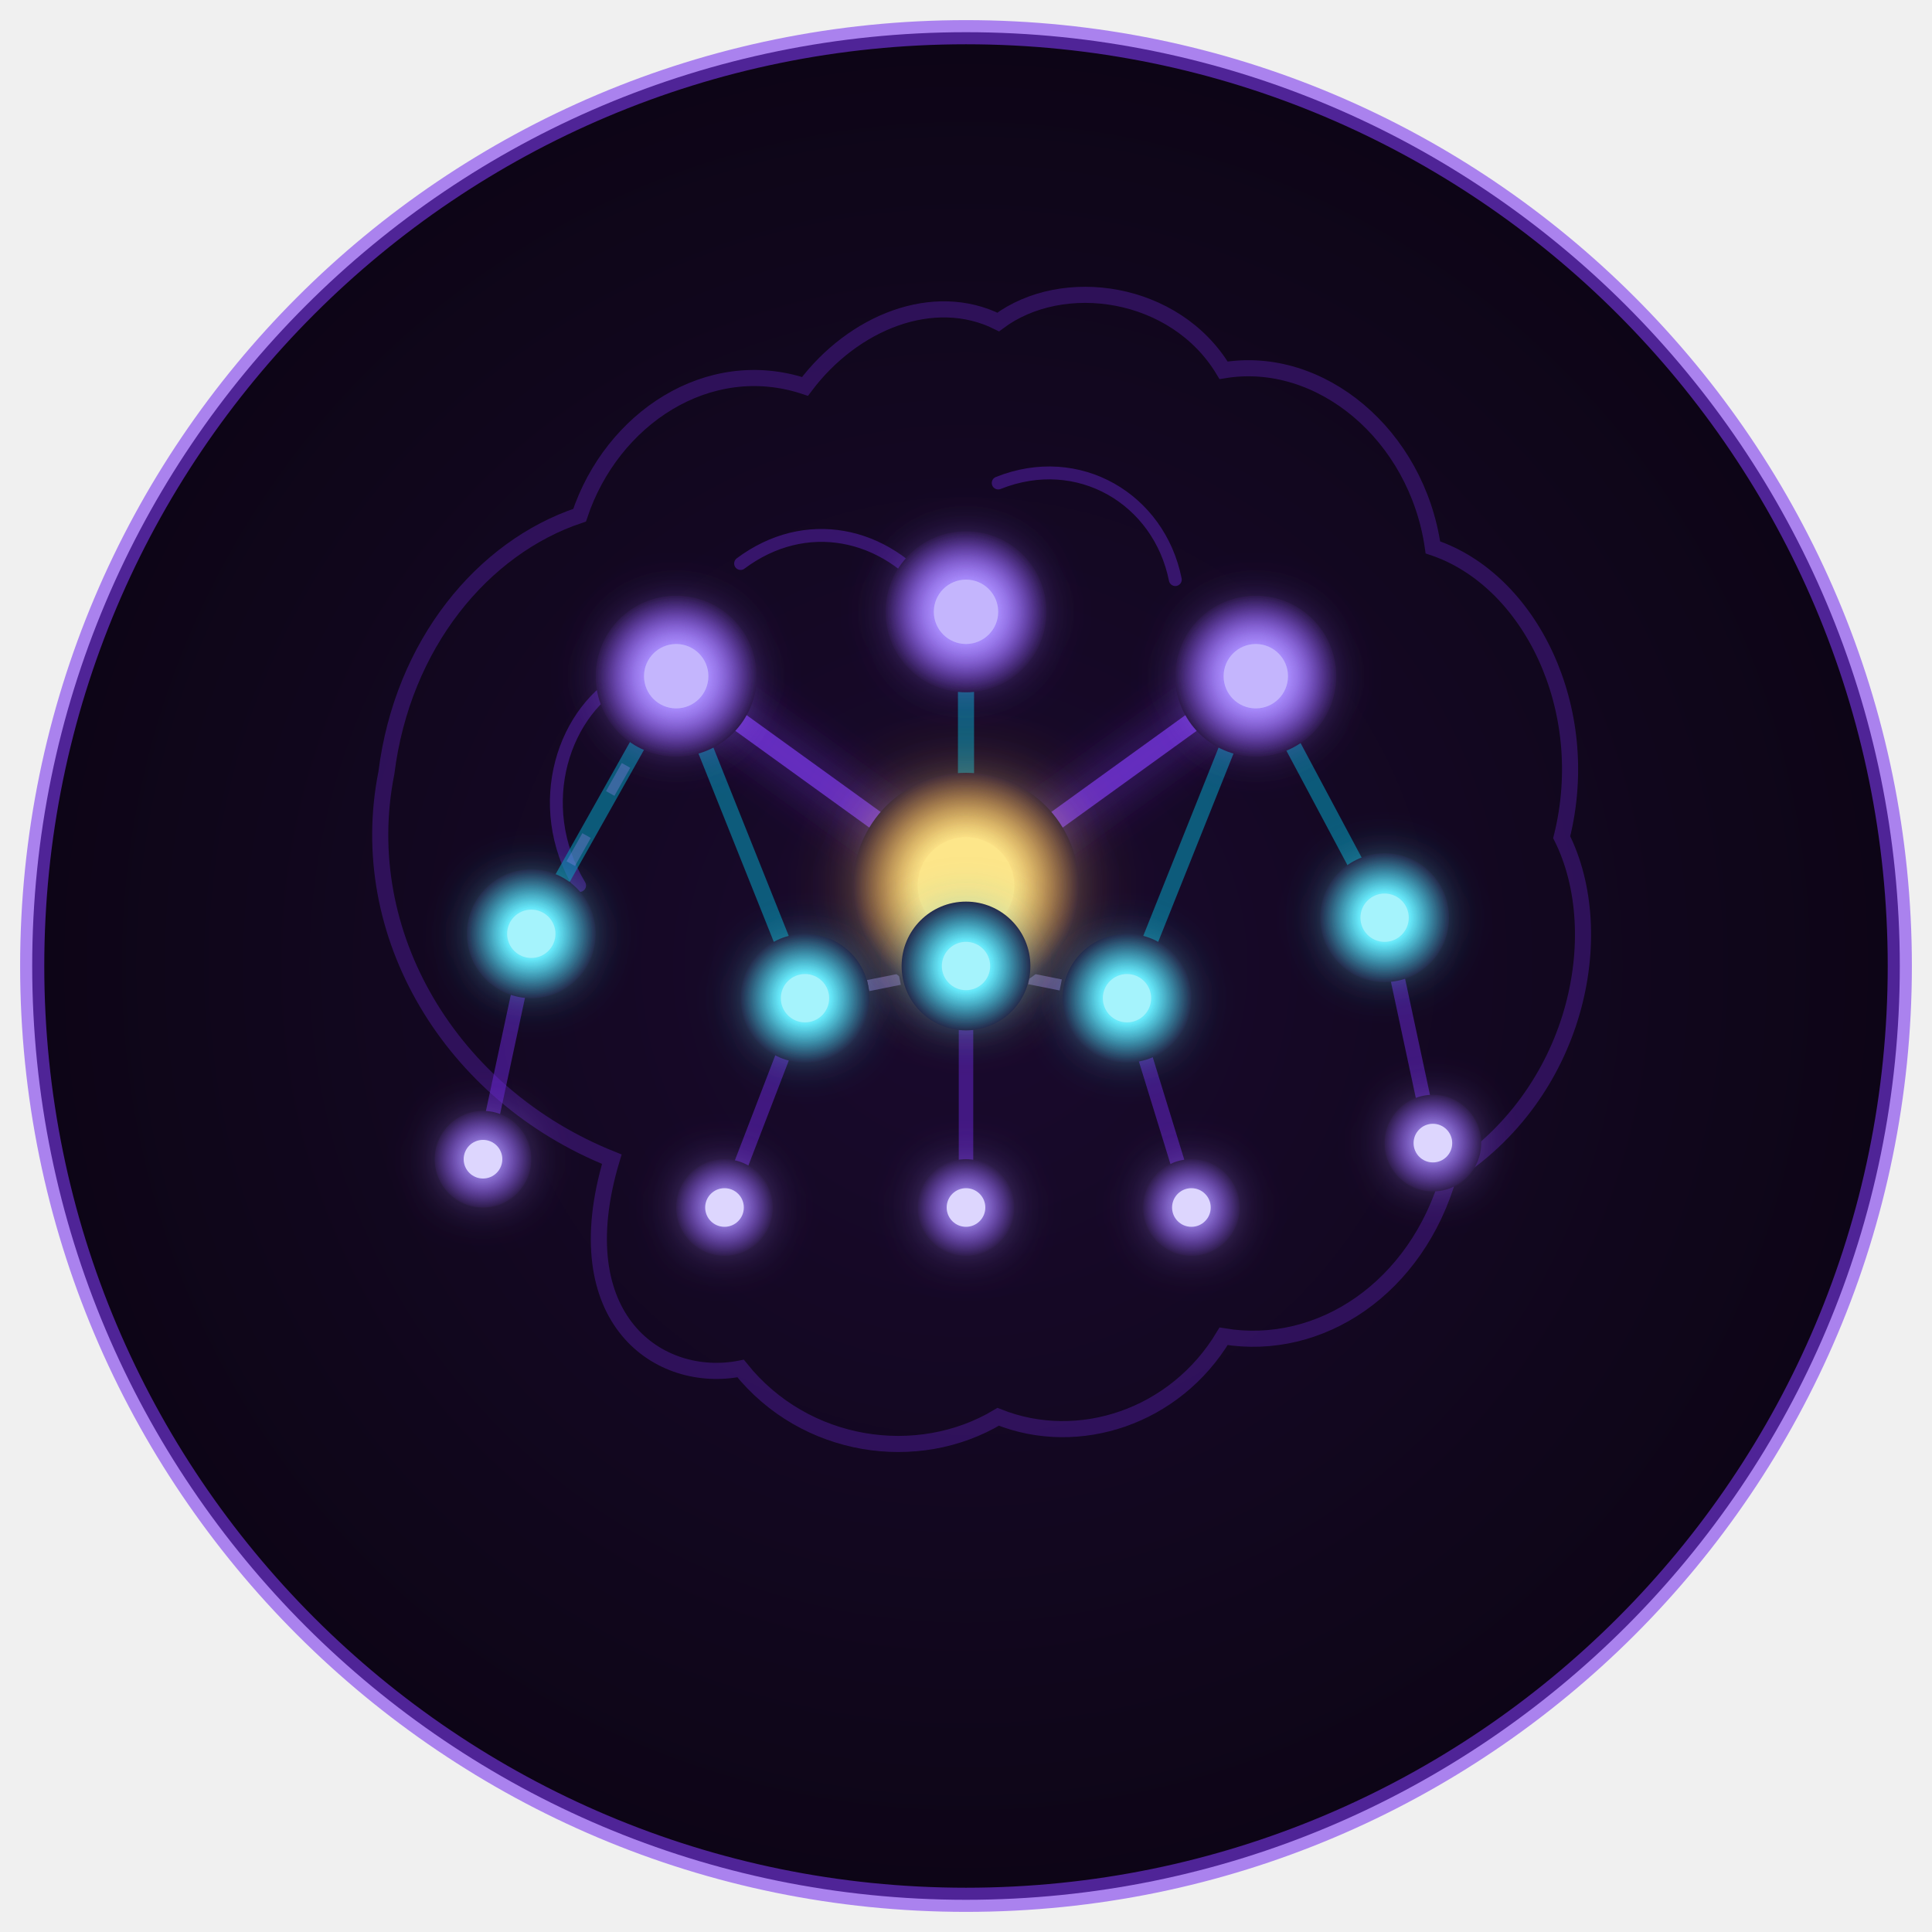
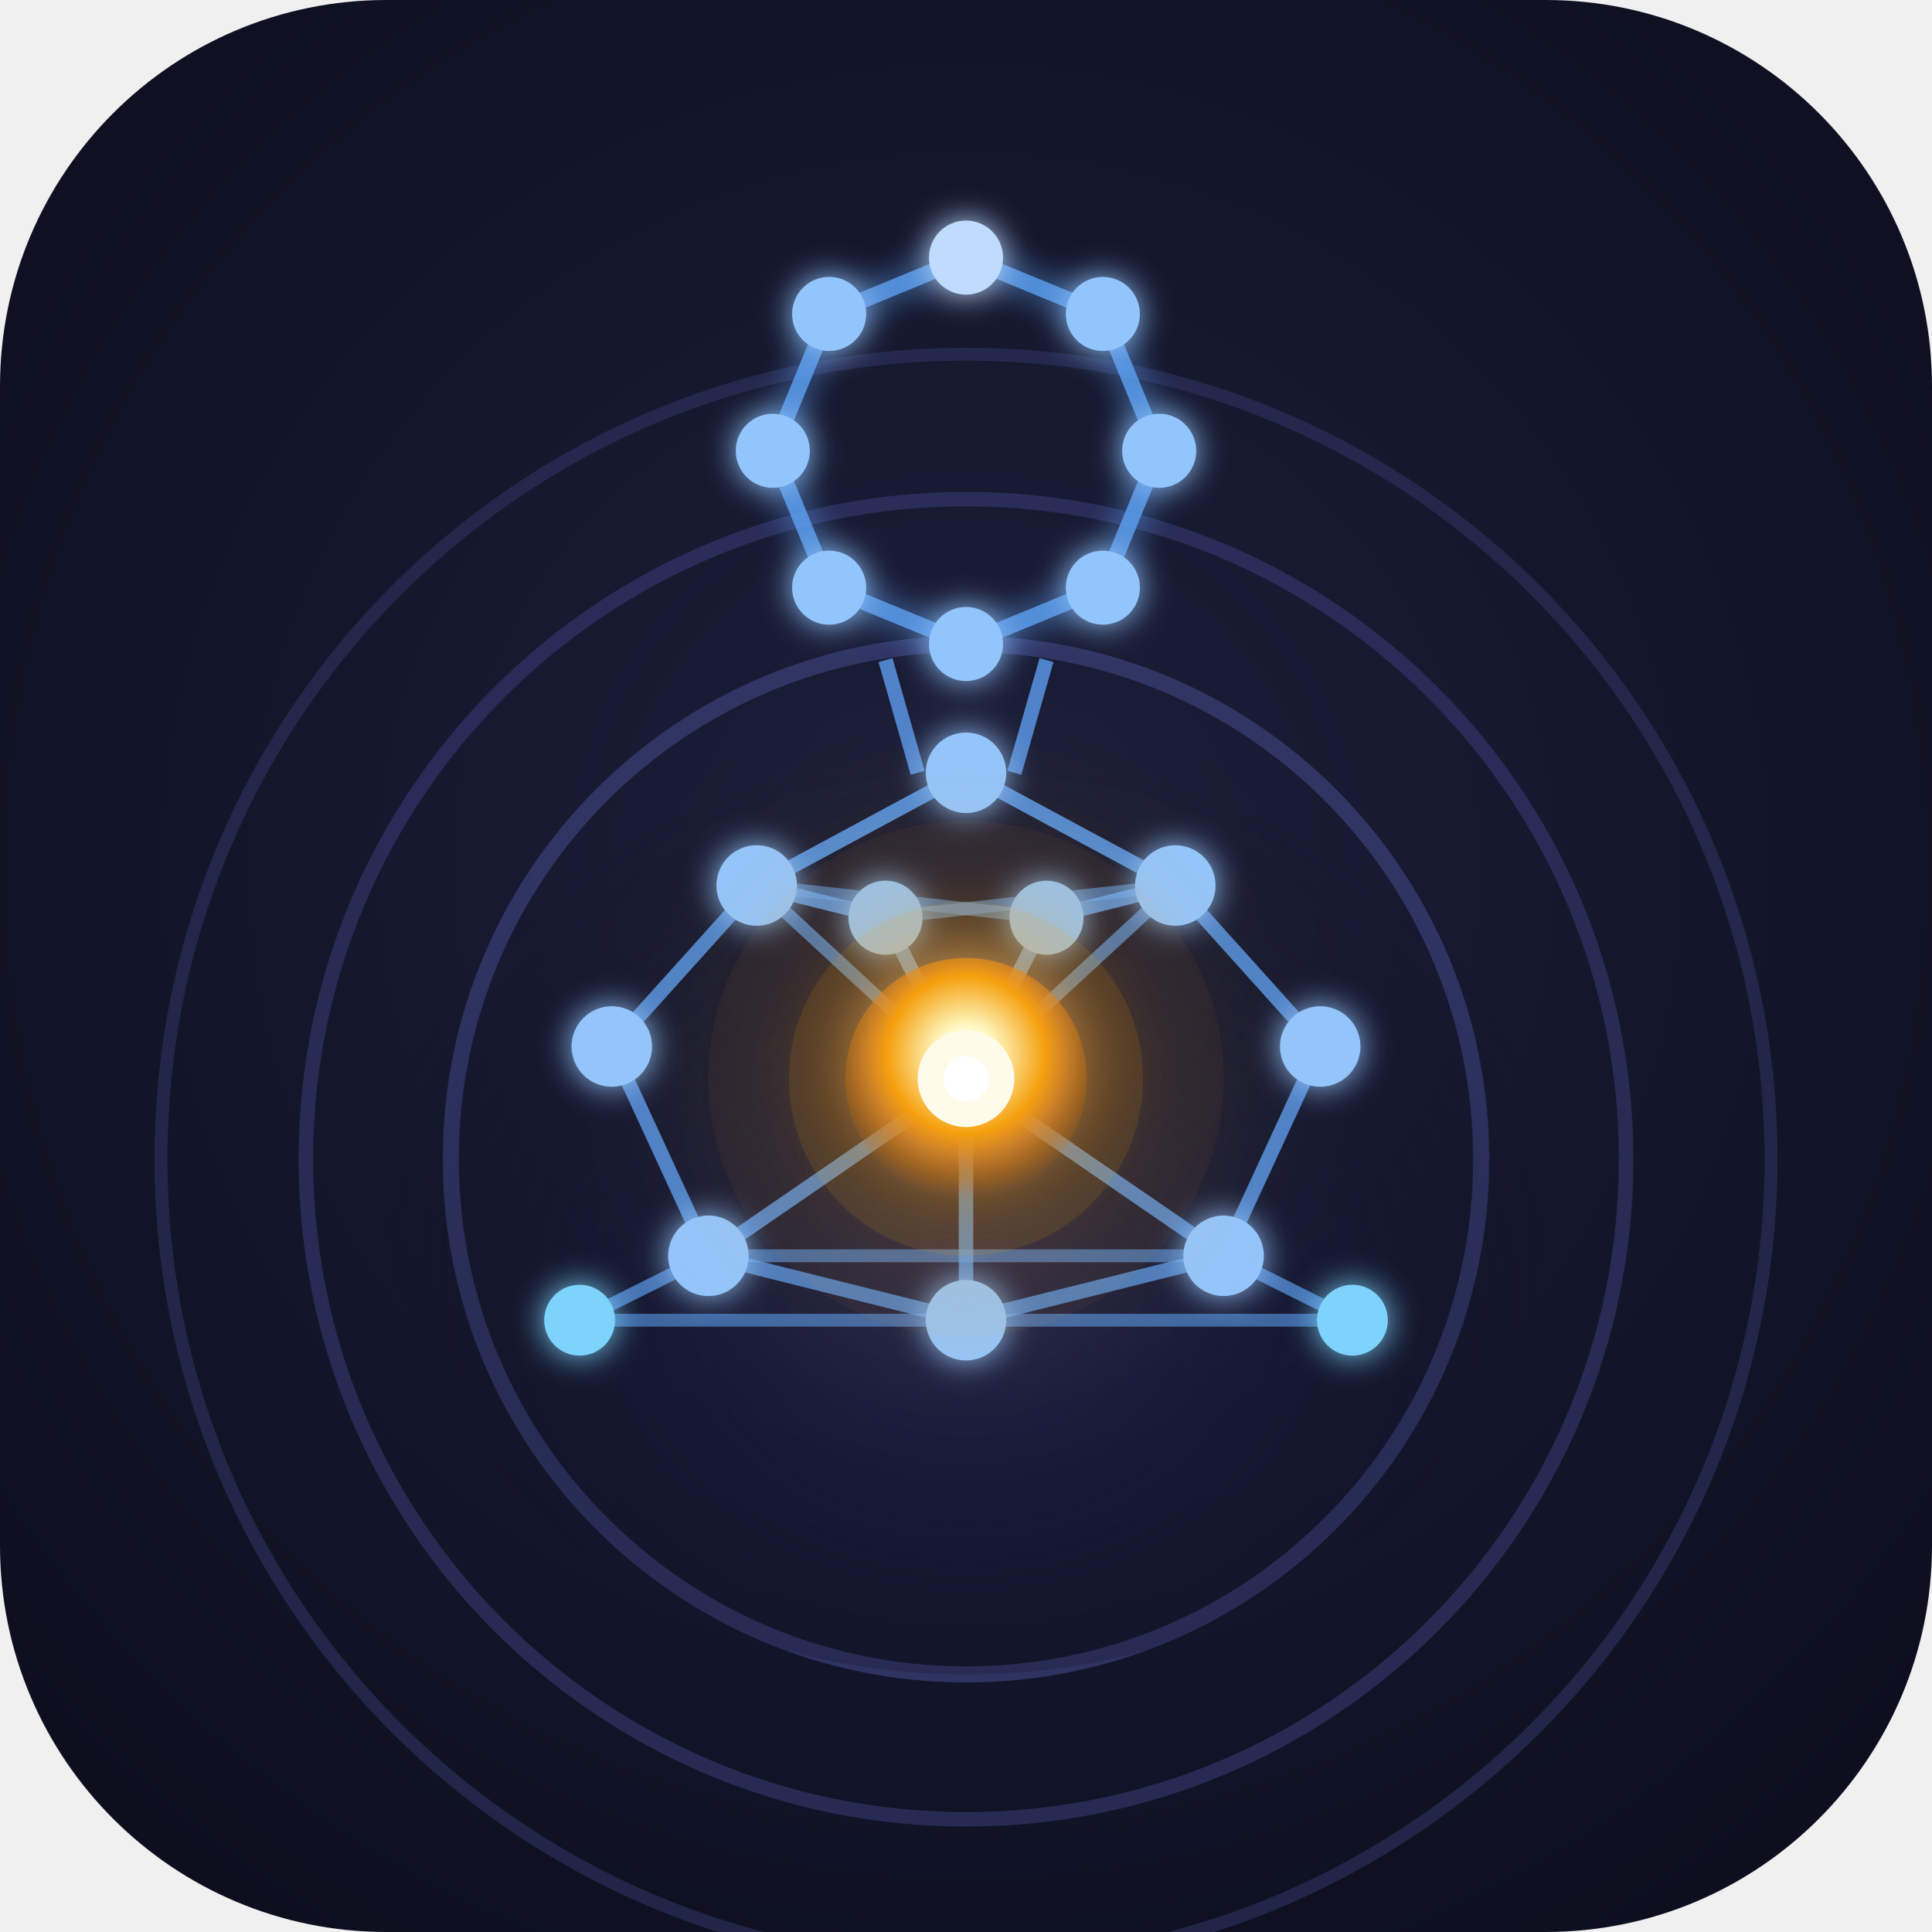
<svg xmlns="http://www.w3.org/2000/svg" viewBox="0 0 120 120" width="120" height="120">
  <defs>
-     <radialGradient id="bgGrad" cx="50%" cy="50%" r="50%">
-       <stop offset="0%" stop-color="#1a0a2e" />
-       <stop offset="100%" stop-color="#0d0516" />
+     <radialGradient id="bg" cx="50%" cy="45%" r="65%">
+       <stop offset="0%" stop-color="#1c1f3a" />
+       <stop offset="100%" stop-color="#0d0f1f" />
    </radialGradient>
-     <radialGradient id="nodeCore" cx="50%" cy="50%" r="50%">
+     <radialGradient id="bodyGlow" cx="50%" cy="60%" r="55%">
+       <stop offset="0%" stop-color="#1e2450" stop-opacity="0.9" />
+       <stop offset="100%" stop-color="#0d0f1f" stop-opacity="0" />
+     </radialGradient>
+     <radialGradient id="goldCore" cx="50%" cy="40%" r="60%">
      <stop offset="0%" stop-color="#ffffff" />
-       <stop offset="40%" stop-color="#a78bfa" />
-       <stop offset="100%" stop-color="#7c3aed" stop-opacity="0" />
+       <stop offset="20%" stop-color="#fef9c3" />
+       <stop offset="55%" stop-color="#f59e0b" />
+       <stop offset="100%" stop-color="#b45309" stop-opacity="0" />
    </radialGradient>
-     <radialGradient id="nodeCyan" cx="50%" cy="50%" r="50%">
-       <stop offset="0%" stop-color="#ffffff" />
-       <stop offset="40%" stop-color="#67e8f9" />
-       <stop offset="100%" stop-color="#0891b2" stop-opacity="0" />
-     </radialGradient>
-     <radialGradient id="nodeGold" cx="50%" cy="50%" r="50%">
-       <stop offset="0%" stop-color="#ffffff" />
-       <stop offset="40%" stop-color="#fde68a" />
-       <stop offset="100%" stop-color="#d97706" stop-opacity="0" />
-     </radialGradient>
-     <filter id="glow" x="-50%" y="-50%" width="200%" height="200%">
-       <feGaussianBlur stdDeviation="1.5" result="blur" />
+     <filter id="glowSm" x="-60%" y="-60%" width="220%" height="220%">
+       <feGaussianBlur stdDeviation="1" result="b" />
      <feMerge>
-         <feMergeNode in="blur" />
+         <feMergeNode in="b" />
        <feMergeNode in="SourceGraphic" />
      </feMerge>
    </filter>
-     <filter id="glowStrong" x="-100%" y="-100%" width="300%" height="300%">
-       <feGaussianBlur stdDeviation="2.5" result="blur" />
+     <filter id="glowMd" x="-80%" y="-80%" width="260%" height="260%">
+       <feGaussianBlur stdDeviation="2.5" result="b" />
      <feMerge>
-         <feMergeNode in="blur" />
+         <feMergeNode in="b" />
+         <feMergeNode in="SourceGraphic" />
+       </feMerge>
+     </filter>
+     <filter id="glowLg" x="-120%" y="-120%" width="340%" height="340%">
+       <feGaussianBlur stdDeviation="5" result="b" />
+       <feMerge>
+         <feMergeNode in="b" />
        <feMergeNode in="SourceGraphic" />
      </feMerge>
    </filter>
  </defs>
-   <circle cx="60" cy="60" r="58" fill="url(#bgGrad)" stroke="#7c3aed" stroke-width="1.5" stroke-opacity="0.6" />
-   <path d="M38 72 C28 68 22 58 24 48 C25 40 30 34 36 32 C38 26 44 22 50 24 C53 20 58 18 62 20 C66 17 73 18 76 23 C82 22 88 27 89 34 C95 36 99 44 97 52 C100 58 98 68 90 73 C88 80 82 84 76 83 C73 88 67 90 62 88 C57 91 50 90 46 85 C41 86 35 82 38 72 Z" fill="none" stroke="#4c1d95" stroke-width="1" stroke-opacity="0.5" />
-   <path d="M46 35 C50 32 55 33 58 37" fill="none" stroke="#6d28d9" stroke-width="0.8" stroke-opacity="0.4" stroke-linecap="round" />
-   <path d="M62 30 C67 28 72 31 73 36" fill="none" stroke="#6d28d9" stroke-width="0.8" stroke-opacity="0.4" stroke-linecap="round" />
-   <path d="M36 55 C33 50 35 44 39 42" fill="none" stroke="#6d28d9" stroke-width="0.8" stroke-opacity="0.4" stroke-linecap="round" />
-   <line x1="60" y1="55" x2="42" y2="42" stroke="#7c3aed" stroke-width="1.2" stroke-opacity="0.7" filter="url(#glow)" />
-   <line x1="60" y1="55" x2="60" y2="38" stroke="#7c3aed" stroke-width="1.2" stroke-opacity="0.7" filter="url(#glow)" />
-   <line x1="60" y1="55" x2="78" y2="42" stroke="#7c3aed" stroke-width="1.2" stroke-opacity="0.7" filter="url(#glow)" />
-   <line x1="42" y1="42" x2="33" y2="58" stroke="#0891b2" stroke-width="1" stroke-opacity="0.6" />
-   <line x1="42" y1="42" x2="50" y2="62" stroke="#0891b2" stroke-width="1" stroke-opacity="0.6" />
-   <line x1="60" y1="38" x2="60" y2="60" stroke="#0891b2" stroke-width="1" stroke-opacity="0.6" />
-   <line x1="78" y1="42" x2="70" y2="62" stroke="#0891b2" stroke-width="1" stroke-opacity="0.6" />
-   <line x1="78" y1="42" x2="86" y2="57" stroke="#0891b2" stroke-width="1" stroke-opacity="0.6" />
-   <line x1="33" y1="58" x2="30" y2="72" stroke="#6d28d9" stroke-width="0.9" stroke-opacity="0.5" />
-   <line x1="50" y1="62" x2="45" y2="75" stroke="#6d28d9" stroke-width="0.9" stroke-opacity="0.5" />
-   <line x1="60" y1="60" x2="60" y2="75" stroke="#6d28d9" stroke-width="0.9" stroke-opacity="0.5" />
-   <line x1="70" y1="62" x2="74" y2="75" stroke="#6d28d9" stroke-width="0.9" stroke-opacity="0.5" />
-   <line x1="86" y1="57" x2="89" y2="71" stroke="#6d28d9" stroke-width="0.9" stroke-opacity="0.5" />
-   <line x1="50" y1="62" x2="60" y2="60" stroke="#a78bfa" stroke-width="0.7" stroke-opacity="0.4" stroke-dasharray="2,2" />
-   <line x1="60" y1="60" x2="70" y2="62" stroke="#a78bfa" stroke-width="0.7" stroke-opacity="0.4" stroke-dasharray="2,2" />
-   <line x1="33" y1="58" x2="42" y2="42" stroke="#a78bfa" stroke-width="0.6" stroke-opacity="0.3" stroke-dasharray="2,3" />
-   <circle cx="60" cy="55" r="7" fill="#1a0a2e" />
-   <circle cx="60" cy="55" r="7" fill="url(#nodeGold)" filter="url(#glowStrong)" />
-   <circle cx="60" cy="55" r="3" fill="#fde68a" filter="url(#glowStrong)" />
-   <circle cx="42" cy="42" r="5" fill="#1a0a2e" />
-   <circle cx="42" cy="42" r="5" fill="url(#nodeCore)" filter="url(#glow)" />
-   <circle cx="42" cy="42" r="2" fill="#c4b5fd" />
-   <circle cx="60" cy="38" r="5" fill="#1a0a2e" />
-   <circle cx="60" cy="38" r="5" fill="url(#nodeCore)" filter="url(#glow)" />
-   <circle cx="60" cy="38" r="2" fill="#c4b5fd" />
-   <circle cx="78" cy="42" r="5" fill="#1a0a2e" />
-   <circle cx="78" cy="42" r="5" fill="url(#nodeCore)" filter="url(#glow)" />
-   <circle cx="78" cy="42" r="2" fill="#c4b5fd" />
-   <circle cx="33" cy="58" r="4" fill="#1a0a2e" />
-   <circle cx="33" cy="58" r="4" fill="url(#nodeCyan)" filter="url(#glow)" />
-   <circle cx="33" cy="58" r="1.5" fill="#a5f3fc" />
-   <circle cx="50" cy="62" r="4" fill="#1a0a2e" />
-   <circle cx="50" cy="62" r="4" fill="url(#nodeCyan)" filter="url(#glow)" />
-   <circle cx="50" cy="62" r="1.5" fill="#a5f3fc" />
-   <circle cx="60" cy="60" r="4" fill="#1a0a2e" />
-   <circle cx="60" cy="60" r="4" fill="url(#nodeCyan)" filter="url(#glow)" />
-   <circle cx="60" cy="60" r="1.5" fill="#a5f3fc" />
-   <circle cx="70" cy="62" r="4" fill="#1a0a2e" />
-   <circle cx="70" cy="62" r="4" fill="url(#nodeCyan)" filter="url(#glow)" />
-   <circle cx="70" cy="62" r="1.5" fill="#a5f3fc" />
-   <circle cx="86" cy="57" r="4" fill="#1a0a2e" />
-   <circle cx="86" cy="57" r="4" fill="url(#nodeCyan)" filter="url(#glow)" />
-   <circle cx="86" cy="57" r="1.5" fill="#a5f3fc" />
-   <circle cx="30" cy="72" r="3" fill="#1a0a2e" />
-   <circle cx="30" cy="72" r="3" fill="url(#nodeCore)" filter="url(#glow)" opacity="0.8" />
-   <circle cx="30" cy="72" r="1.2" fill="#ddd6fe" />
-   <circle cx="45" cy="75" r="3" fill="#1a0a2e" />
-   <circle cx="45" cy="75" r="3" fill="url(#nodeCore)" filter="url(#glow)" opacity="0.8" />
-   <circle cx="45" cy="75" r="1.2" fill="#ddd6fe" />
-   <circle cx="60" cy="75" r="3" fill="#1a0a2e" />
-   <circle cx="60" cy="75" r="3" fill="url(#nodeCore)" filter="url(#glow)" opacity="0.8" />
-   <circle cx="60" cy="75" r="1.2" fill="#ddd6fe" />
-   <circle cx="74" cy="75" r="3" fill="#1a0a2e" />
-   <circle cx="74" cy="75" r="3" fill="url(#nodeCore)" filter="url(#glow)" opacity="0.8" />
-   <circle cx="74" cy="75" r="1.2" fill="#ddd6fe" />
-   <circle cx="89" cy="71" r="3" fill="#1a0a2e" />
-   <circle cx="89" cy="71" r="3" fill="url(#nodeCore)" filter="url(#glow)" opacity="0.8" />
-   <circle cx="89" cy="71" r="1.2" fill="#ddd6fe" />
+   <rect x="0" y="0" width="120" height="120" rx="24" ry="24" fill="url(#bg)" />
+   <circle cx="60" cy="72" r="50" fill="none" stroke="#2a2f58" stroke-width="0.8" opacity="0.7" />
+   <circle cx="60" cy="72" r="41" fill="none" stroke="#303566" stroke-width="0.9" opacity="0.7" />
+   <circle cx="60" cy="72" r="32" fill="none" stroke="#383d74" stroke-width="1" opacity="0.75" />
+   <ellipse cx="60" cy="74" rx="36" ry="30" fill="url(#bodyGlow)" />
+   <line x1="55" y1="41" x2="57" y2="48" stroke="#60a5fa" stroke-width="0.9" stroke-opacity="0.75" />
+   <line x1="65" y1="41" x2="63" y2="48" stroke="#60a5fa" stroke-width="0.9" stroke-opacity="0.75" />
+   <line x1="60" y1="48" x2="47" y2="55" stroke="#60a5fa" stroke-width="0.9" stroke-opacity="0.8" />
+   <line x1="60" y1="48" x2="73" y2="55" stroke="#60a5fa" stroke-width="0.9" stroke-opacity="0.8" />
+   <line x1="47" y1="55" x2="55" y2="57" stroke="#60a5fa" stroke-width="0.9" stroke-opacity="0.8" />
+   <line x1="73" y1="55" x2="65" y2="57" stroke="#60a5fa" stroke-width="0.9" stroke-opacity="0.8" />
+   <line x1="47" y1="55" x2="65" y2="57" stroke="#60a5fa" stroke-width="0.8" stroke-opacity="0.55" />
+   <line x1="73" y1="55" x2="55" y2="57" stroke="#60a5fa" stroke-width="0.8" stroke-opacity="0.55" />
+   <line x1="47" y1="55" x2="38" y2="65" stroke="#60a5fa" stroke-width="0.9" stroke-opacity="0.75" />
+   <line x1="73" y1="55" x2="82" y2="65" stroke="#60a5fa" stroke-width="0.9" stroke-opacity="0.75" />
+   <line x1="55" y1="57" x2="60" y2="67" stroke="#60a5fa" stroke-width="0.9" stroke-opacity="0.8" />
+   <line x1="65" y1="57" x2="60" y2="67" stroke="#60a5fa" stroke-width="0.9" stroke-opacity="0.8" />
+   <line x1="47" y1="55" x2="60" y2="67" stroke="#60a5fa" stroke-width="0.8" stroke-opacity="0.65" />
+   <line x1="73" y1="55" x2="60" y2="67" stroke="#60a5fa" stroke-width="0.8" stroke-opacity="0.65" />
+   <line x1="38" y1="65" x2="44" y2="78" stroke="#60a5fa" stroke-width="0.9" stroke-opacity="0.75" />
+   <line x1="82" y1="65" x2="76" y2="78" stroke="#60a5fa" stroke-width="0.9" stroke-opacity="0.75" />
+   <line x1="60" y1="67" x2="44" y2="78" stroke="#60a5fa" stroke-width="0.9" stroke-opacity="0.75" />
+   <line x1="60" y1="67" x2="76" y2="78" stroke="#60a5fa" stroke-width="0.9" stroke-opacity="0.75" />
+   <line x1="60" y1="67" x2="60" y2="82" stroke="#60a5fa" stroke-width="0.9" stroke-opacity="0.75" />
+   <line x1="44" y1="78" x2="60" y2="82" stroke="#60a5fa" stroke-width="0.9" stroke-opacity="0.7" />
+   <line x1="76" y1="78" x2="60" y2="82" stroke="#60a5fa" stroke-width="0.9" stroke-opacity="0.7" />
+   <line x1="44" y1="78" x2="76" y2="78" stroke="#60a5fa" stroke-width="0.8" stroke-opacity="0.55" />
+   <line x1="44" y1="78" x2="36" y2="82" stroke="#60a5fa" stroke-width="0.8" stroke-opacity="0.65" />
+   <line x1="76" y1="78" x2="84" y2="82" stroke="#60a5fa" stroke-width="0.8" stroke-opacity="0.65" />
+   <line x1="36" y1="82" x2="60" y2="82" stroke="#60a5fa" stroke-width="0.8" stroke-opacity="0.55" />
+   <line x1="84" y1="82" x2="60" y2="82" stroke="#60a5fa" stroke-width="0.8" stroke-opacity="0.55" />
+   <polygon points="60,16 68.5,19.5 72,28 68.5,36.5 60,40 51.5,36.5 48,28 51.5,19.5" fill="none" stroke="#60a5fa" stroke-width="1" stroke-opacity="0.75" filter="url(#glowSm)" />
+   <circle cx="60" cy="16" r="2.3" fill="#bfdbfe" filter="url(#glowSm)" />
+   <circle cx="68.5" cy="19.5" r="2.3" fill="#93c5fd" filter="url(#glowSm)" />
+   <circle cx="72" cy="28" r="2.3" fill="#93c5fd" filter="url(#glowSm)" />
+   <circle cx="68.5" cy="36.5" r="2.3" fill="#93c5fd" filter="url(#glowSm)" />
+   <circle cx="60" cy="40" r="2.3" fill="#93c5fd" filter="url(#glowSm)" />
+   <circle cx="51.5" cy="36.5" r="2.3" fill="#93c5fd" filter="url(#glowSm)" />
+   <circle cx="48" cy="28" r="2.3" fill="#93c5fd" filter="url(#glowSm)" />
+   <circle cx="51.5" cy="19.5" r="2.3" fill="#93c5fd" filter="url(#glowSm)" />
+   <circle cx="60" cy="48" r="2.5" fill="#93c5fd" filter="url(#glowSm)" />
+   <circle cx="47" cy="55" r="2.5" fill="#93c5fd" filter="url(#glowSm)" />
+   <circle cx="73" cy="55" r="2.5" fill="#93c5fd" filter="url(#glowSm)" />
+   <circle cx="55" cy="57" r="2.3" fill="#93c5fd" filter="url(#glowSm)" />
+   <circle cx="65" cy="57" r="2.3" fill="#93c5fd" filter="url(#glowSm)" />
+   <circle cx="38" cy="65" r="2.5" fill="#93c5fd" filter="url(#glowSm)" />
+   <circle cx="82" cy="65" r="2.5" fill="#93c5fd" filter="url(#glowSm)" />
+   <circle cx="44" cy="78" r="2.5" fill="#93c5fd" filter="url(#glowSm)" />
+   <circle cx="76" cy="78" r="2.5" fill="#93c5fd" filter="url(#glowSm)" />
+   <circle cx="60" cy="82" r="2.5" fill="#93c5fd" filter="url(#glowSm)" />
+   <circle cx="36" cy="82" r="2.2" fill="#7dd3fc" filter="url(#glowSm)" />
+   <circle cx="84" cy="82" r="2.2" fill="#7dd3fc" filter="url(#glowSm)" />
+   <circle cx="60" cy="67" r="16" fill="#f59e0b" opacity="0.08" filter="url(#glowLg)" />
+   <circle cx="60" cy="67" r="11" fill="#f59e0b" opacity="0.18" filter="url(#glowLg)" />
+   <circle cx="60" cy="67" r="7.5" fill="url(#goldCore)" filter="url(#glowMd)" />
+   <circle cx="60" cy="67" r="3" fill="#fffbeb" />
+   <circle cx="60" cy="67" r="1.4" fill="#ffffff" />
</svg>
